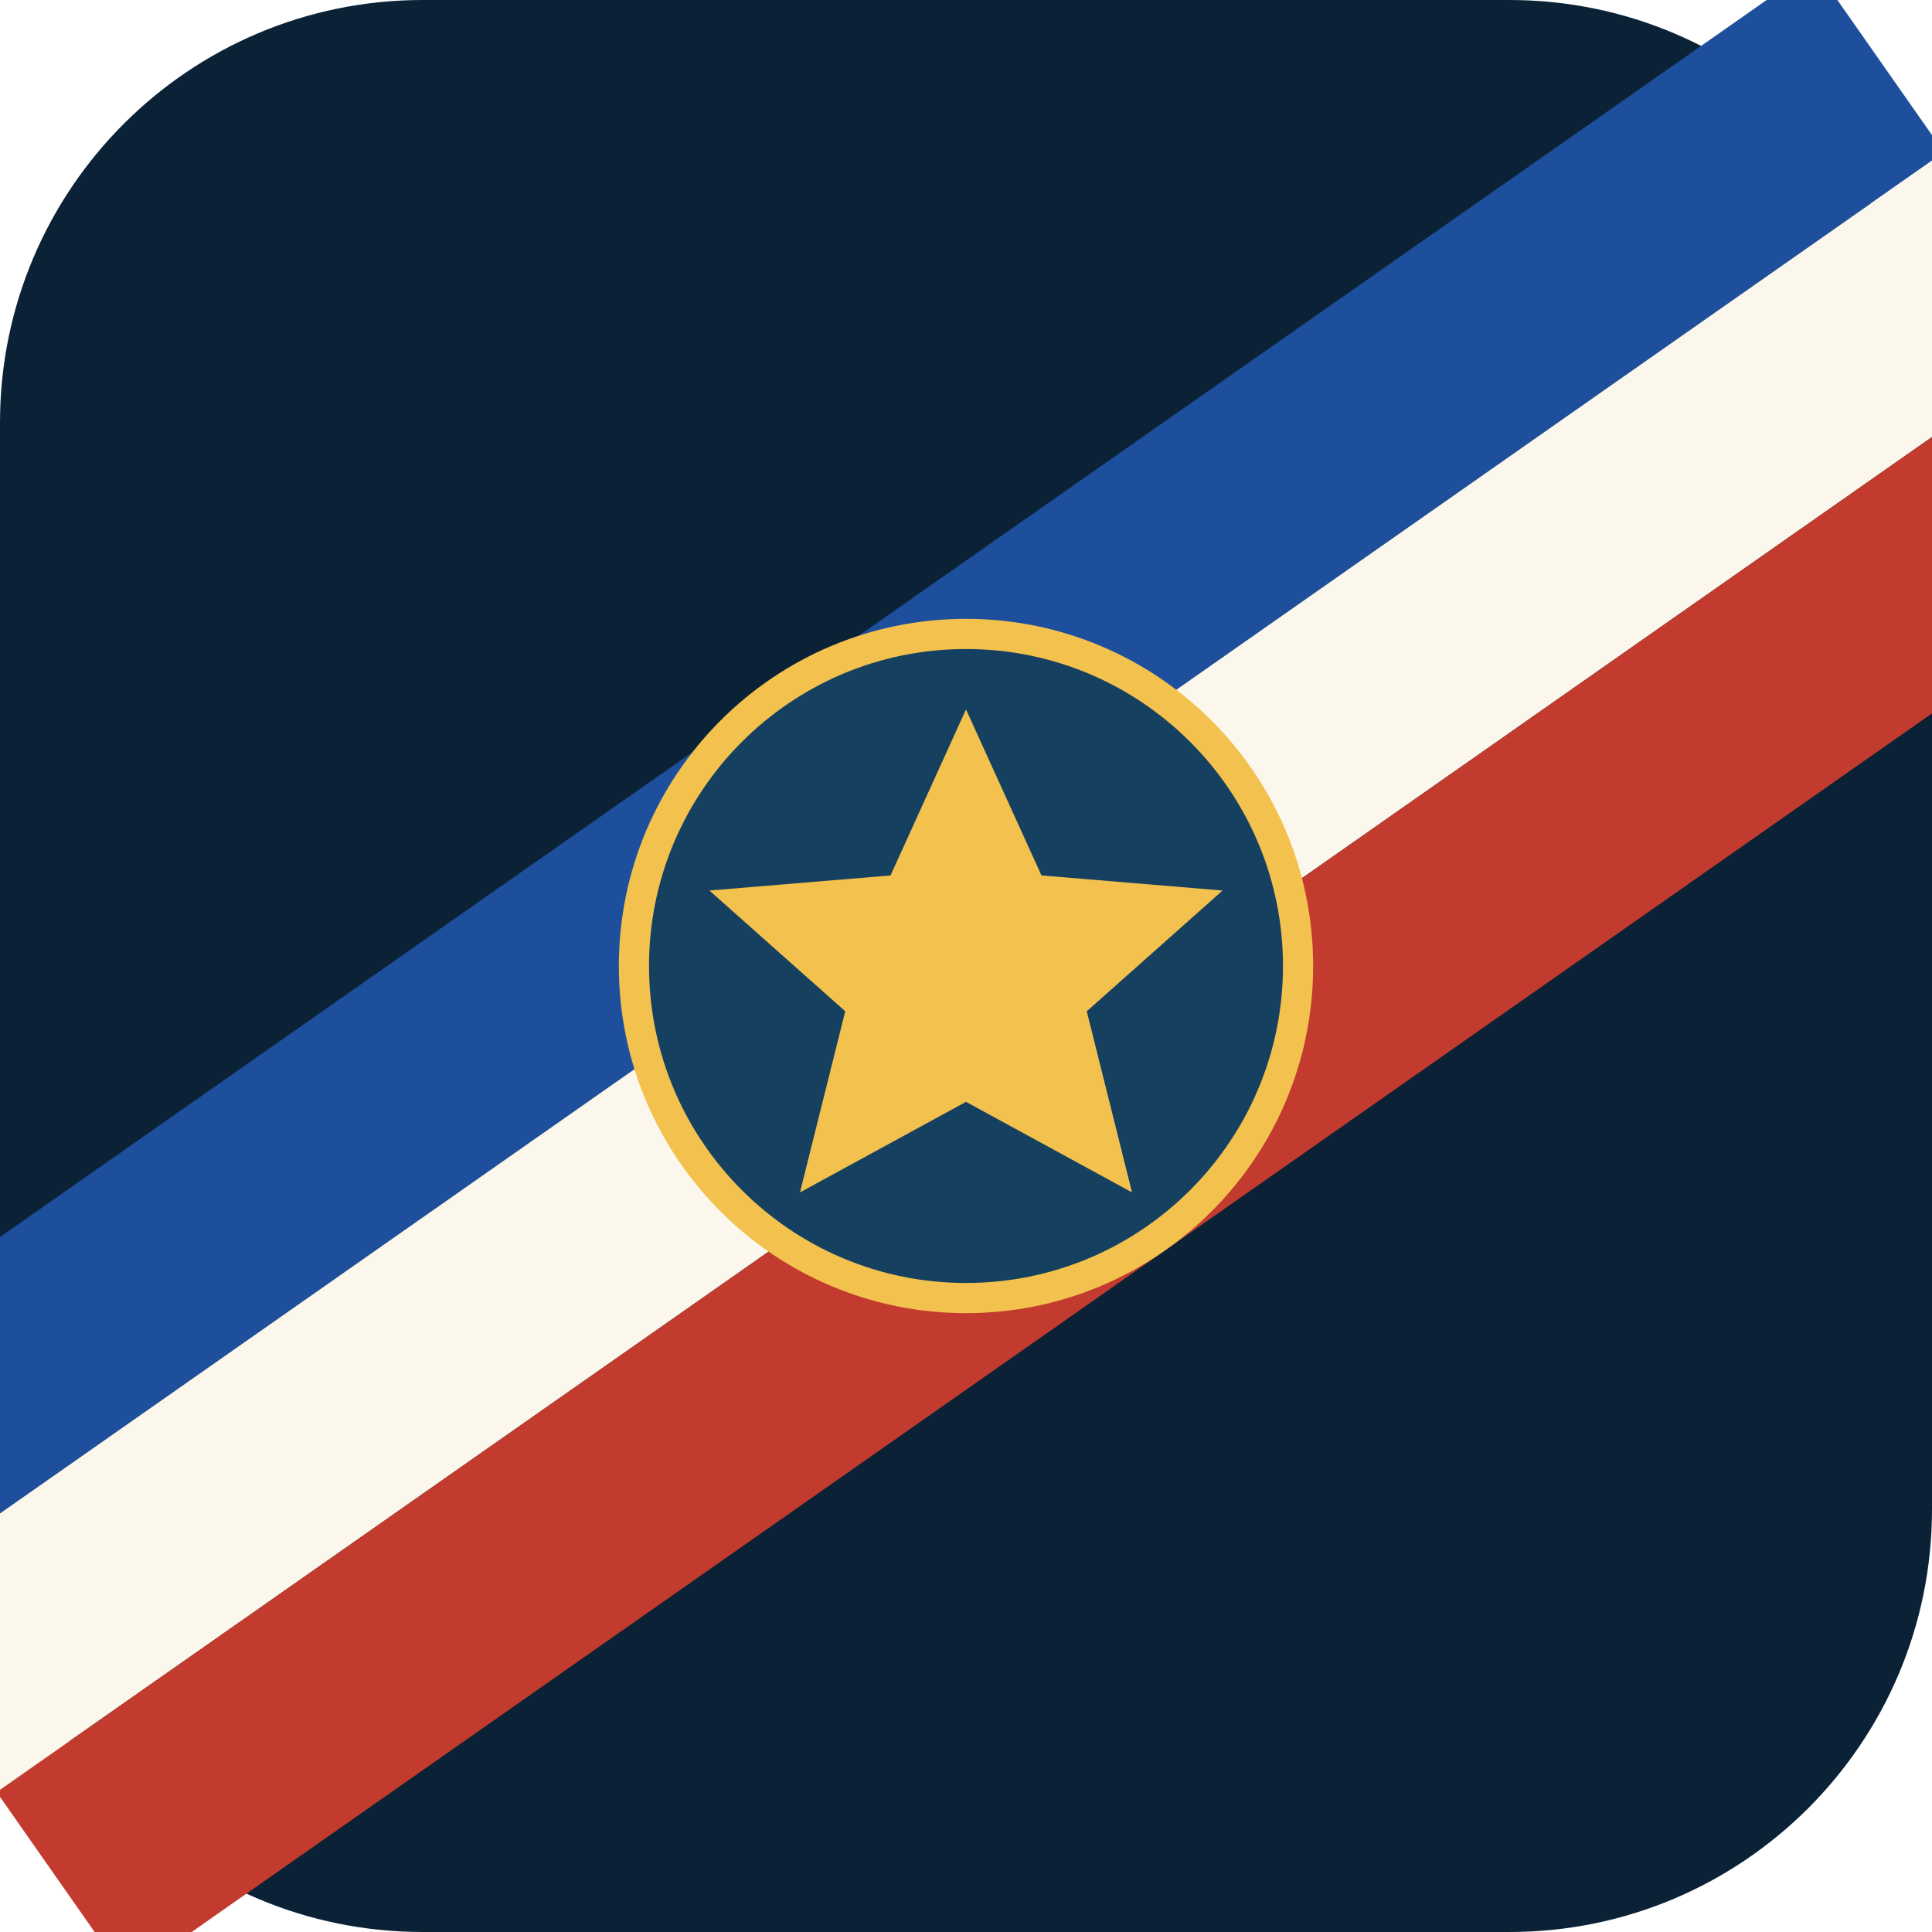
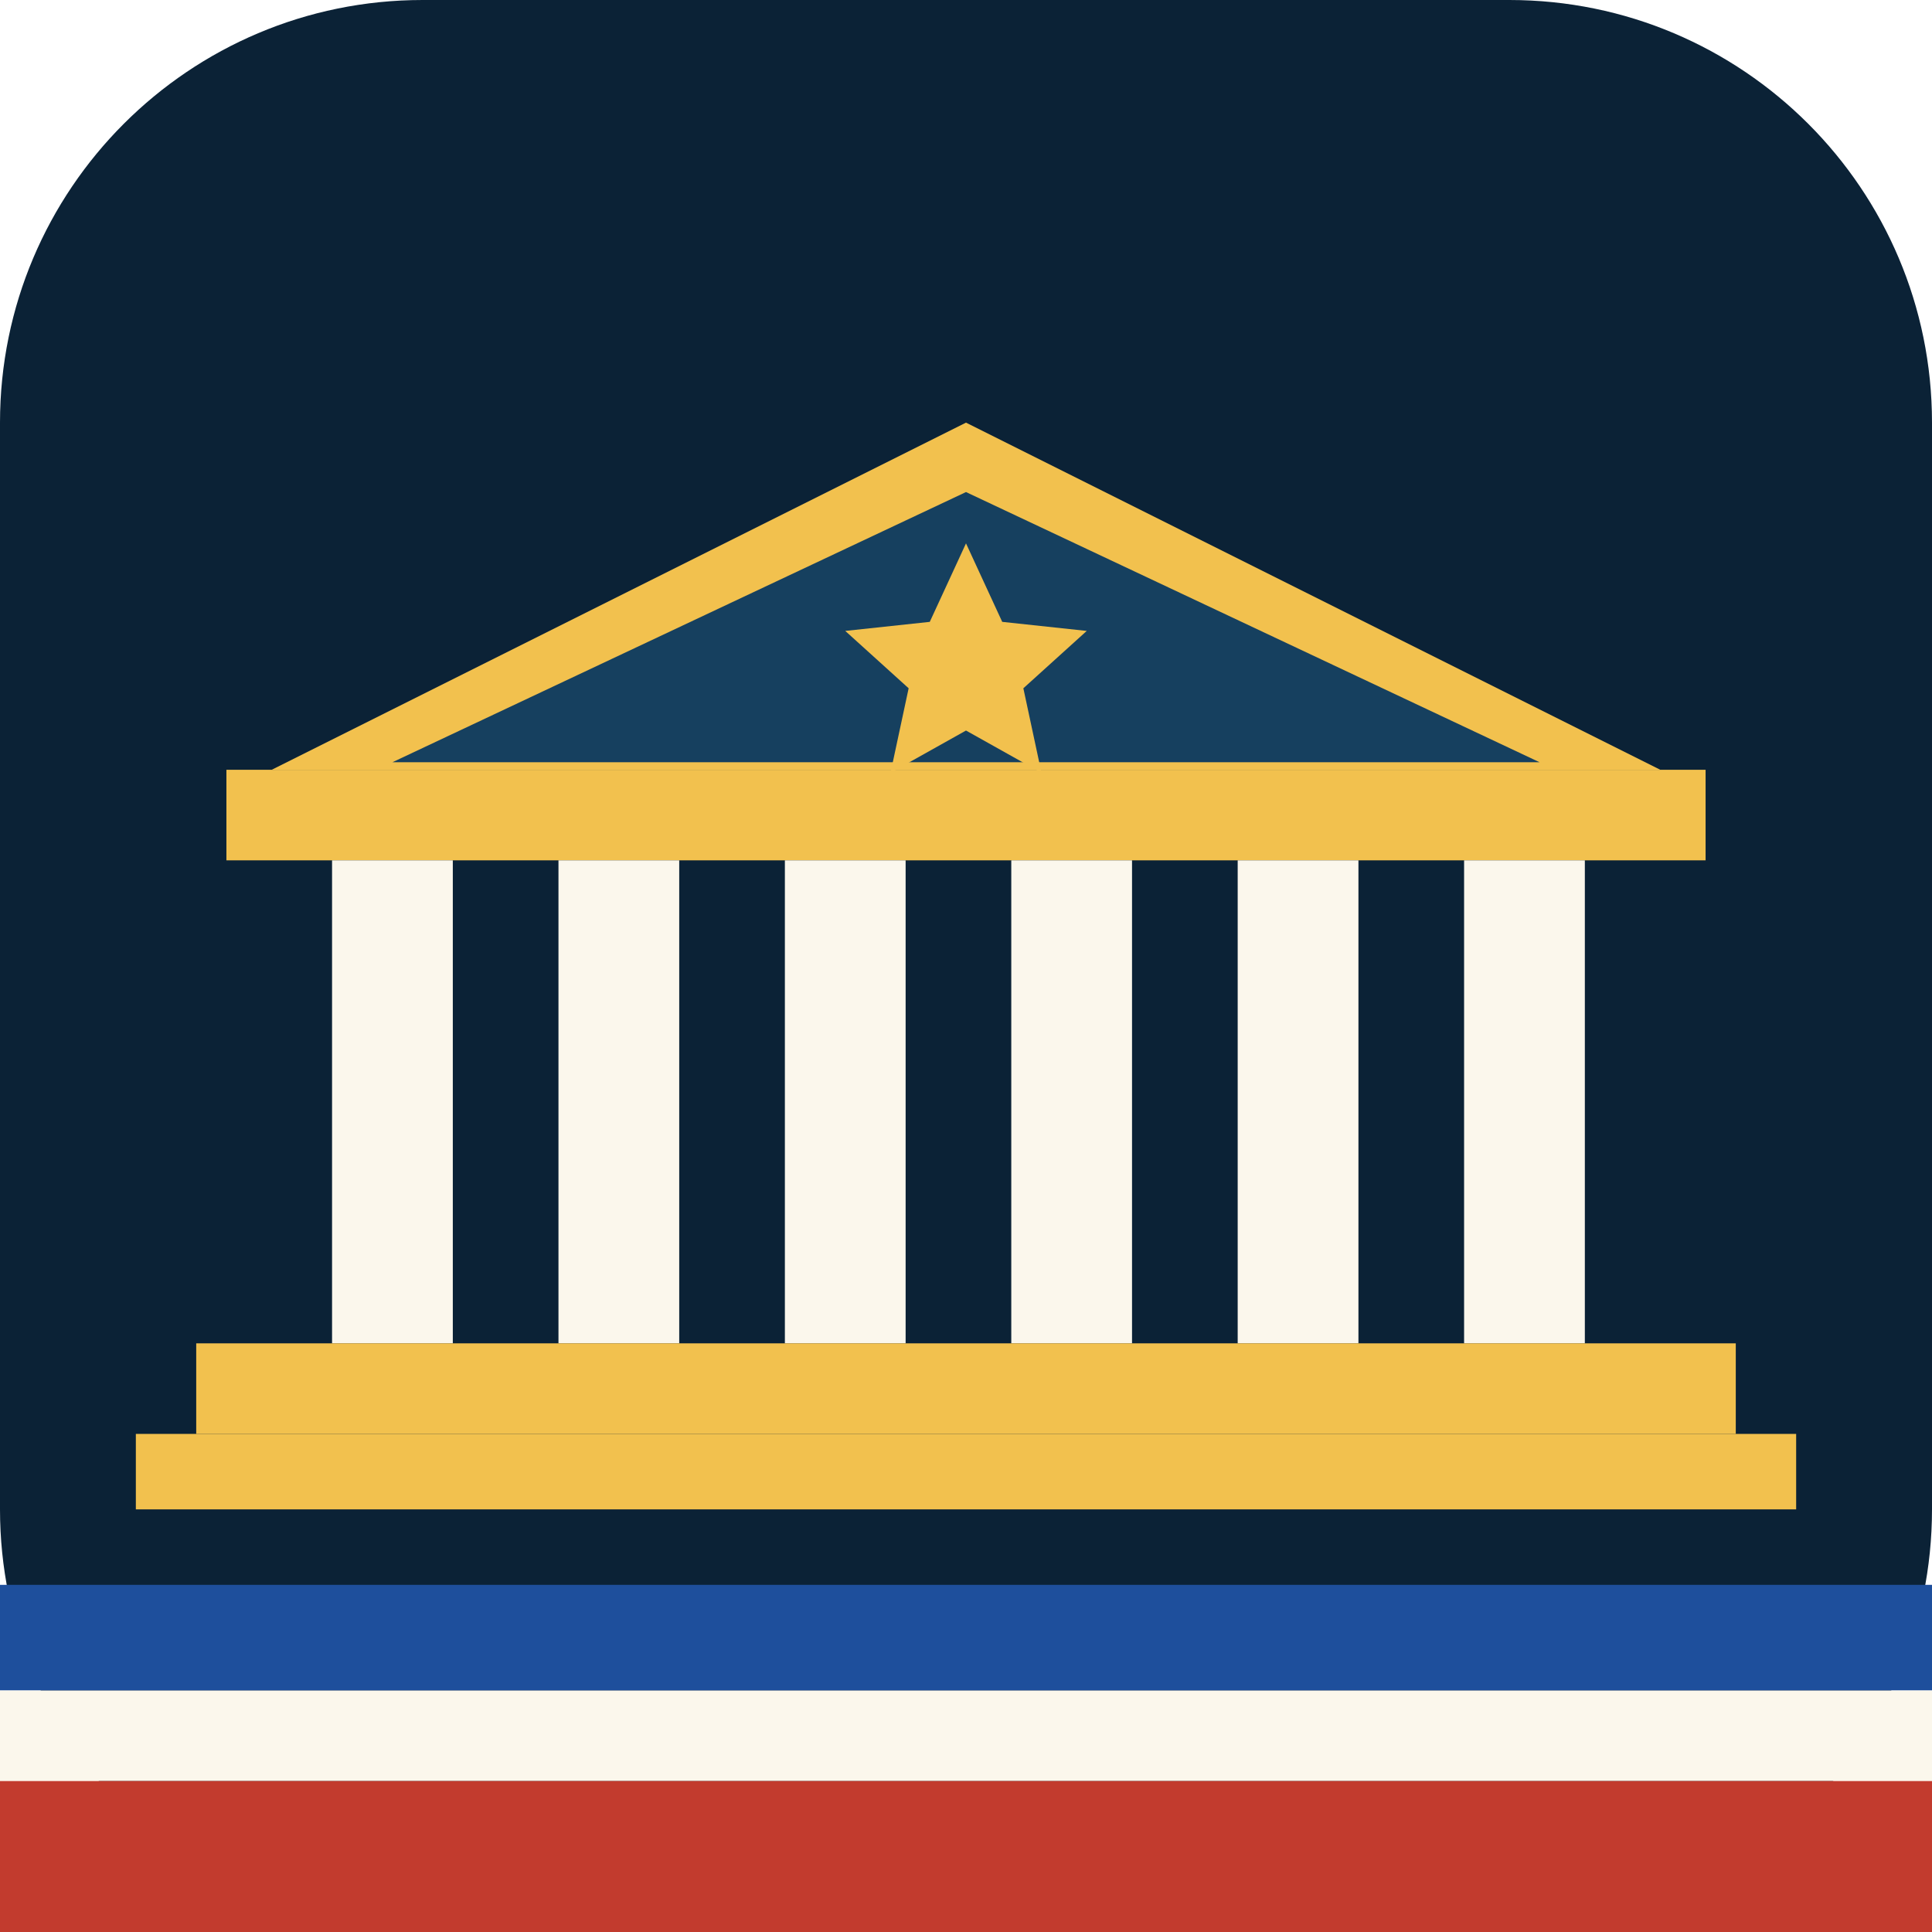
<svg xmlns="http://www.w3.org/2000/svg" width="128" height="128" viewBox="0 0 128 128">
  <rect width="128" height="128" rx="28" fill="#0B2236" />
-   <g transform="rotate(-35 64 64)">
-     <rect x="-20" y="42" width="168" height="15" fill="#1E4F9C" />
-     <rect x="-20" y="57" width="168" height="15" fill="#FBF7EC" />
-     <rect x="-20" y="72" width="168" height="15" fill="#C23B2E" />
+   <path d="M18 51L64 28l46 23z" fill="#F2C14E" />
+   <path d="M26 50.5L64 32.6 102 50.5z" fill="#16405F" />
+   <rect x="15" y="51" width="98" height="6" fill="#F2C14E" />
+   <g fill="#FBF7EC">
+     <rect x="22" y="57" width="8" height="32" />
+     <rect x="37" y="57" width="8" height="32" />
+     <rect x="52" y="57" width="8" height="32" />
+     <rect x="67" y="57" width="8" height="32" />
+     <rect x="82" y="57" width="8" height="32" />
+     <rect x="97" y="57" width="8" height="32" />
  </g>
-   <circle cx="64" cy="64" r="22" fill="#16405F" stroke="#F2C14E" stroke-width="2" />
-   <path d="M64 47l5 11 12 1-9 8 3 12-11-6-11 6 3-12-9-8 12-1z" fill="#F2C14E" />
+   <rect x="13" y="89" width="102" height="6" fill="#F2C14E" />
+   <rect x="9" y="95" width="110" height="5" fill="#F2C14E" />
+   <rect y="105" width="128" height="7" fill="#1E4F9C" />
+   <rect y="112" width="128" height="6" fill="#FBF7EC" />
+   <rect y="118" width="128" height="10" fill="#C23B2E" />
+   <path d="M64 36l2.4 5.2 5.6.6-4.2 3.8 1.2 5.6-5-2.8-5 2.8 1.2-5.6-4.2-3.8 5.6-.6z" fill="#F2C14E" />
</svg>
